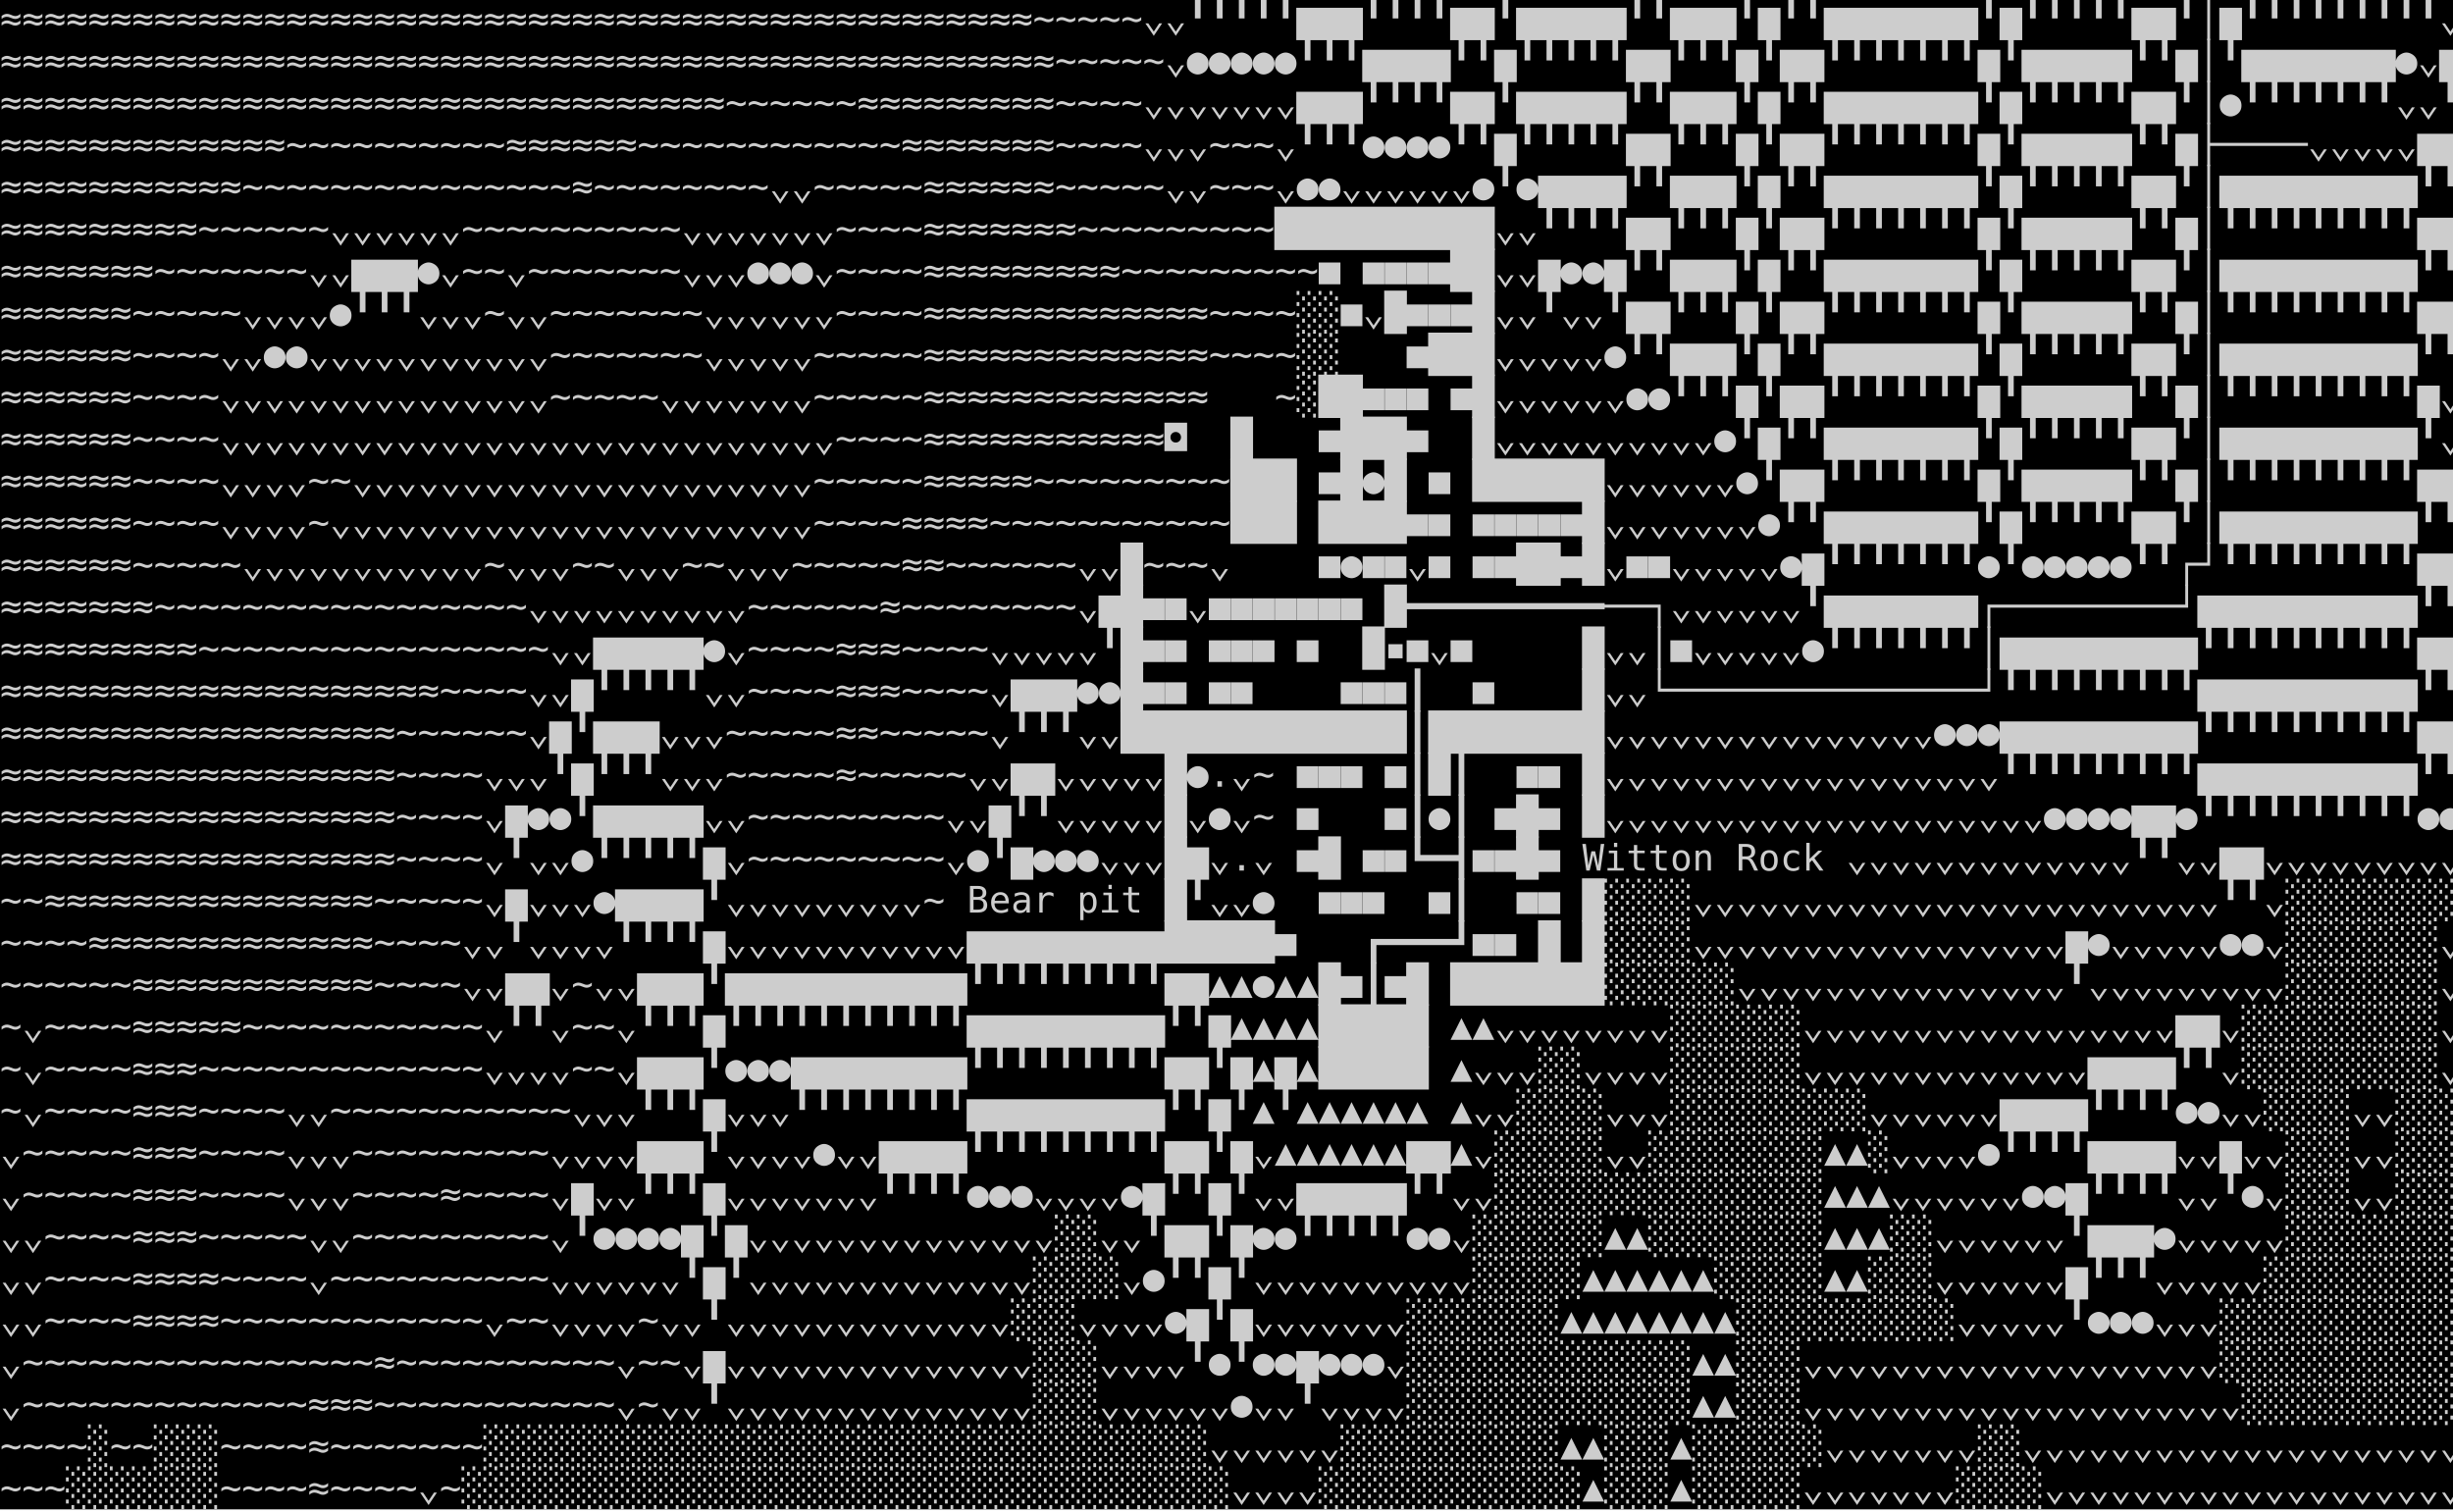
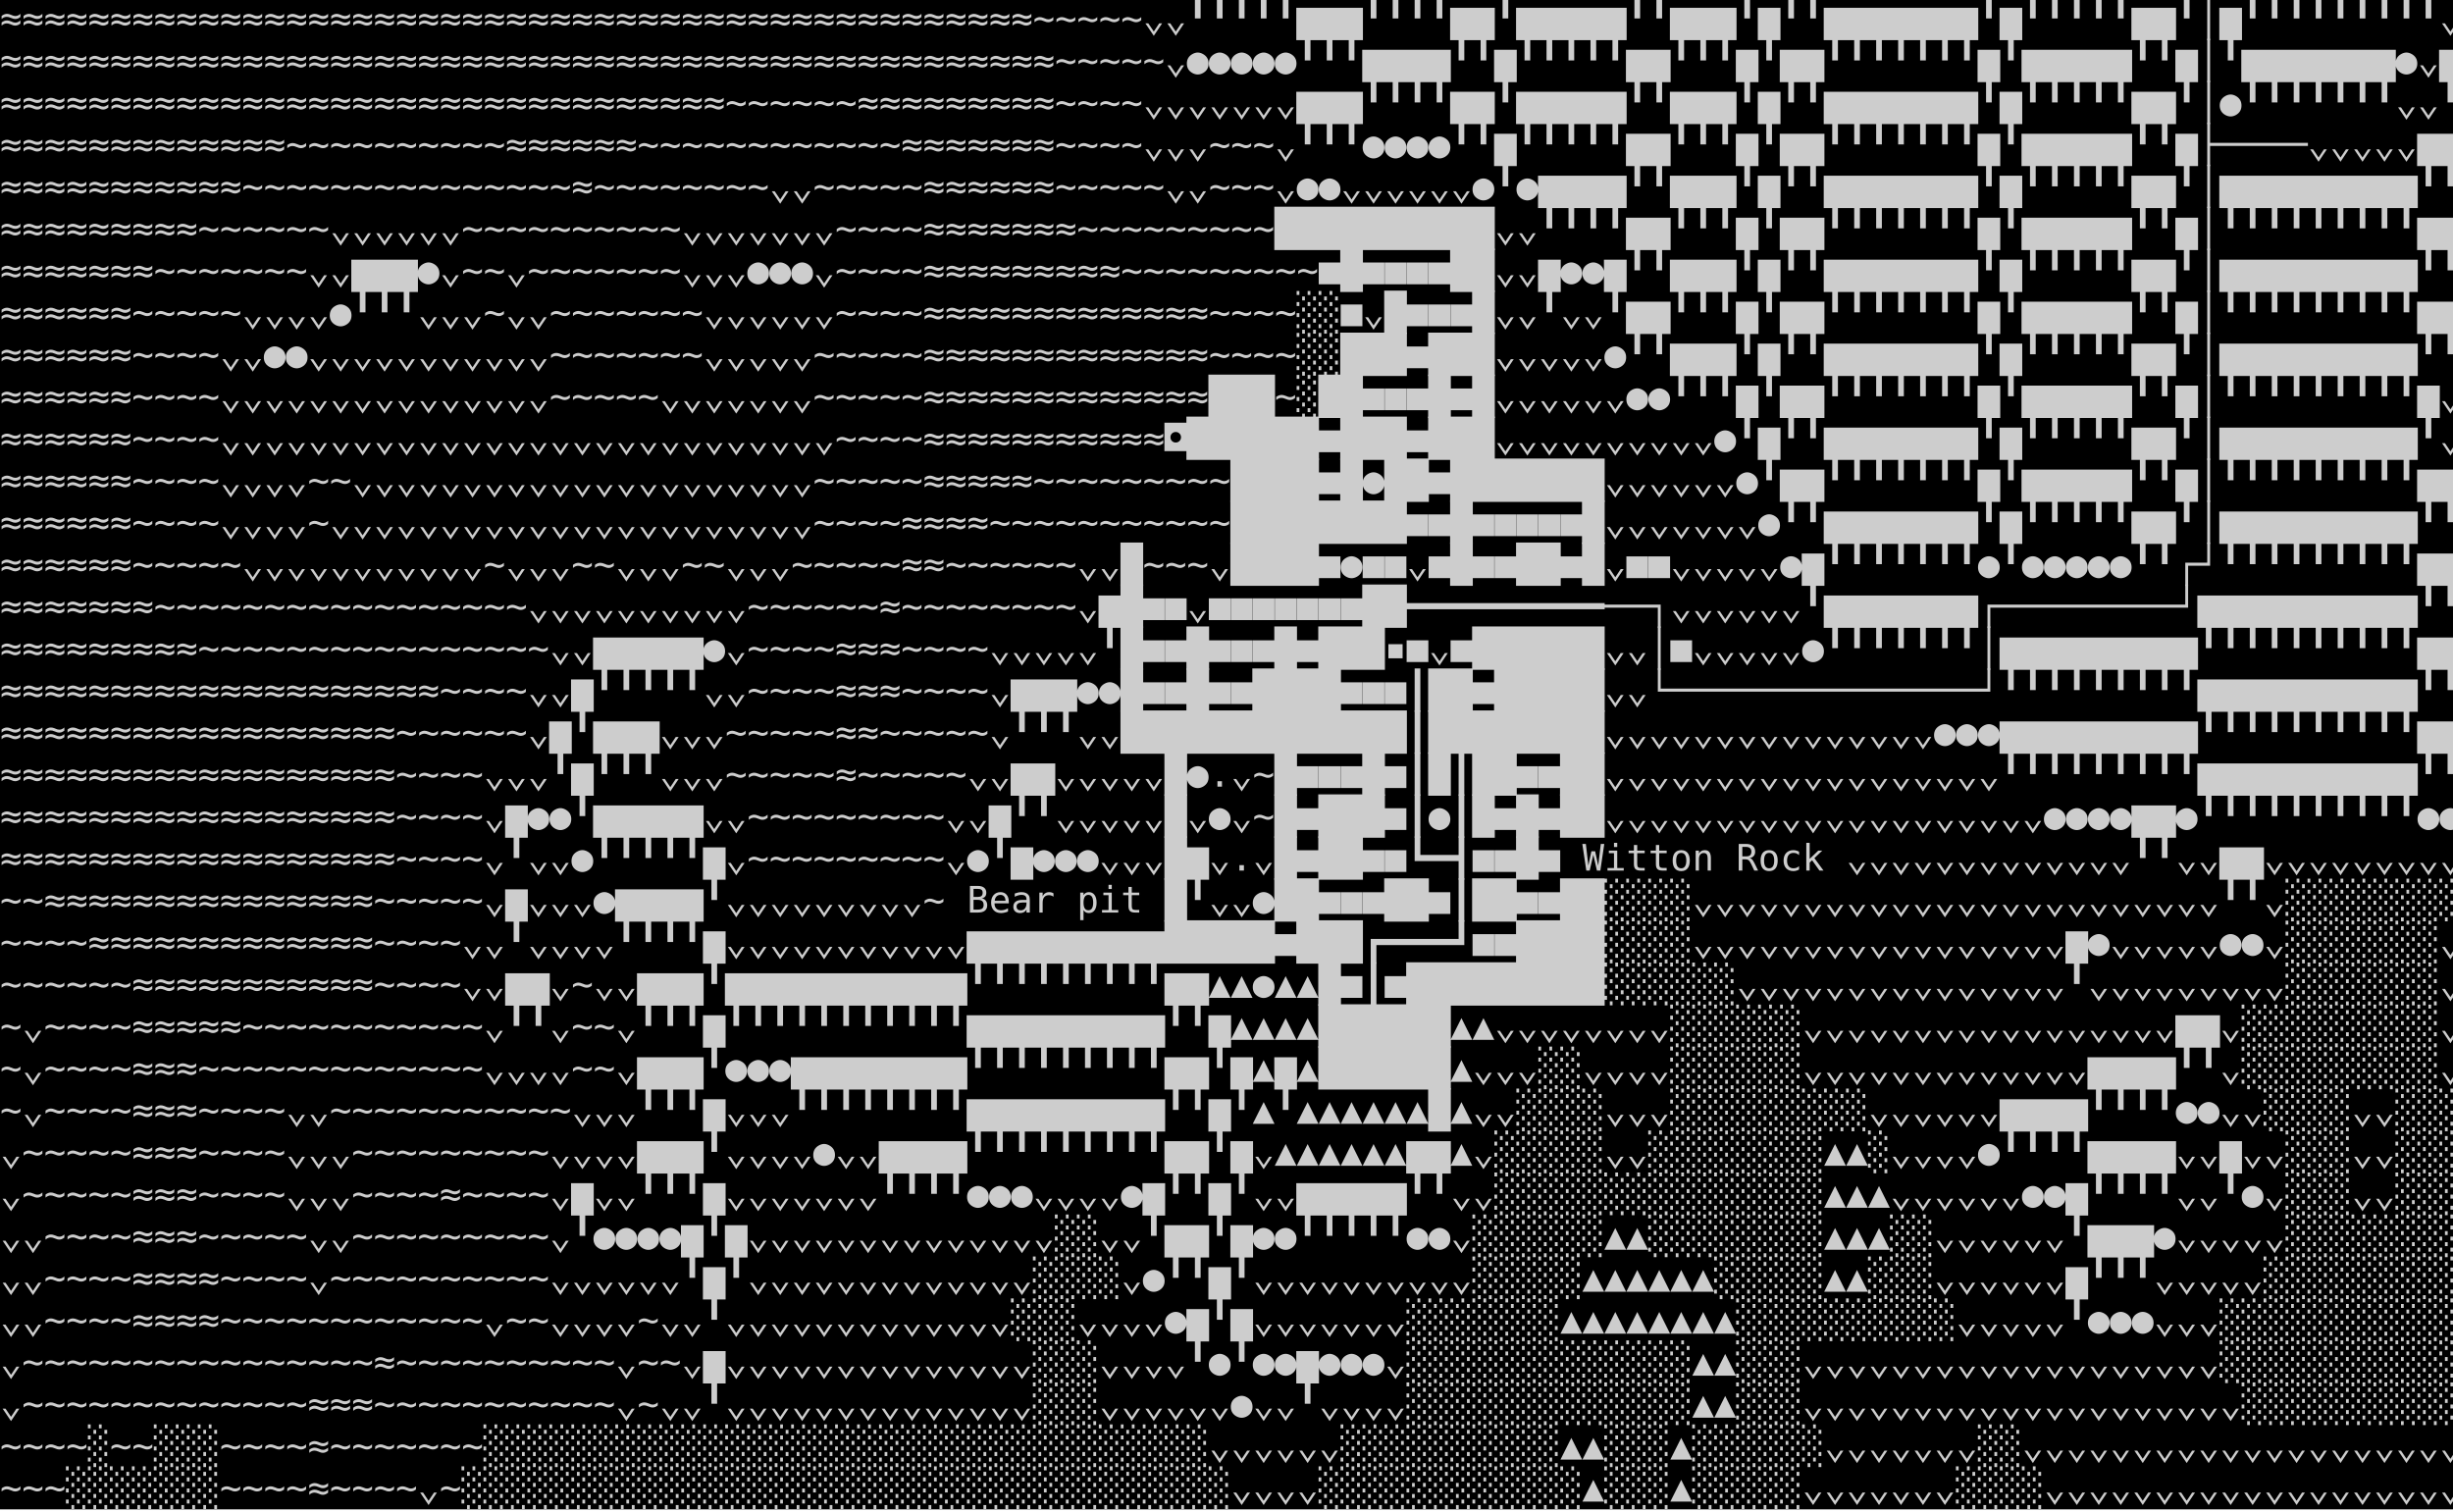
<svg xmlns="http://www.w3.org/2000/svg" version="1.1" width="672.0px" height="414.0px" viewBox="0 0 672.0 414.0" style="letter-spacing:0em;font-size:10px;font-family:'DejaVu Sans Mono';stroke:none">
  <text y="8.5" x="0.0" style="fill:#000000">████████████████████████████████████████████████████████████████████████████████████████████████████████████████</text>
  <text y="20.0" x="0.0" style="fill:#000000">████████████████████████████████████████████████████████████████████████████████████████████████████████████████</text>
  <text y="31.5" x="0.0" style="fill:#000000">████████████████████████████████████████████████████████████████████████████████████████████████████████████████</text>
  <text y="43.0" x="0.0" style="fill:#000000">████████████████████████████████████████████████████████████████████████████████████████████████████████████████</text>
  <text y="54.5" x="0.0" style="fill:#000000">████████████████████████████████████████████████████████████████████████████████████████████████████████████████</text>
  <text y="66.0" x="0.0" style="fill:#000000">████████████████████████████████████████████████████████████████████████████████████████████████████████████████</text>
  <text y="77.5" x="0.0" style="fill:#000000">████████████████████████████████████████████████████████████████████████████████████████████████████████████████</text>
  <text y="89.0" x="0.0" style="fill:#000000">████████████████████████████████████████████████████████████████████████████████████████████████████████████████</text>
  <text y="100.5" x="0.0" style="fill:#000000">████████████████████████████████████████████████████████████████████████████████████████████████████████████████</text>
  <text y="112.0" x="0.0" style="fill:#000000">████████████████████████████████████████████████████████████████████████████████████████████████████████████████</text>
  <text y="123.5" x="0.0" style="fill:#000000">████████████████████████████████████████████████████████████████████████████████████████████████████████████████</text>
  <text y="135.0" x="0.0" style="fill:#000000">████████████████████████████████████████████████████████████████████████████████████████████████████████████████</text>
  <text y="146.5" x="0.0" style="fill:#000000">████████████████████████████████████████████████████████████████████████████████████████████████████████████████</text>
  <text y="158.0" x="0.0" style="fill:#000000">████████████████████████████████████████████████████████████████████████████████████████████████████████████████</text>
  <text y="169.5" x="0.0" style="fill:#000000">████████████████████████████████████████████████████████████████████████████████████████████████████████████████</text>
  <text y="181.0" x="0.0" style="fill:#000000">████████████████████████████████████████████████████████████████████████████████████████████████████████████████</text>
  <text y="192.5" x="0.0" style="fill:#000000">████████████████████████████████████████████████████████████████████████████████████████████████████████████████</text>
  <text y="204.0" x="0.0" style="fill:#000000">████████████████████████████████████████████████████████████████████████████████████████████████████████████████</text>
  <text y="215.5" x="0.0" style="fill:#000000">████████████████████████████████████████████████████████████████████████████████████████████████████████████████</text>
  <text y="227.0" x="0.0" style="fill:#000000">████████████████████████████████████████████████████████████████████████████████████████████████████████████████</text>
  <text y="238.5" x="0.0" style="fill:#000000">████████████████████████████████████████████████████████████████████████████████████████████████████████████████</text>
  <text y="250.0" x="0.0" style="fill:#000000">████████████████████████████████████████████████████████████████████████████████████████████████████████████████</text>
  <text y="261.5" x="0.0" style="fill:#000000">████████████████████████████████████████████████████████████████████████████████████████████████████████████████</text>
  <text y="273.0" x="0.0" style="fill:#000000">████████████████████████████████████████████████████████████████████████████████████████████████████████████████</text>
  <text y="284.5" x="0.0" style="fill:#000000">████████████████████████████████████████████████████████████████████████████████████████████████████████████████</text>
  <text y="296.0" x="0.0" style="fill:#000000">████████████████████████████████████████████████████████████████████████████████████████████████████████████████</text>
  <text y="307.5" x="0.0" style="fill:#000000">████████████████████████████████████████████████████████████████████████████████████████████████████████████████</text>
  <text y="319.0" x="0.0" style="fill:#000000">████████████████████████████████████████████████████████████████████████████████████████████████████████████████</text>
  <text y="330.5" x="0.0" style="fill:#000000">████████████████████████████████████████████████████████████████████████████████████████████████████████████████</text>
  <text y="342.0" x="0.0" style="fill:#000000">████████████████████████████████████████████████████████████████████████████████████████████████████████████████</text>
  <text y="353.5" x="0.0" style="fill:#000000">████████████████████████████████████████████████████████████████████████████████████████████████████████████████</text>
  <text y="365.0" x="0.0" style="fill:#000000">████████████████████████████████████████████████████████████████████████████████████████████████████████████████</text>
  <text y="376.5" x="0.0" style="fill:#000000">████████████████████████████████████████████████████████████████████████████████████████████████████████████████</text>
  <text y="388.0" x="0.0" style="fill:#000000">████████████████████████████████████████████████████████████████████████████████████████████████████████████████</text>
  <text y="399.5" x="0.0" style="fill:#000000">████████████████████████████████████████████████████████████████████████████████████████████████████████████████</text>
  <text y="411.0" x="0.0" style="fill:#000000">████████████████████████████████████████████████████████████████████████████████████████████████████████████████</text>
  <text y="8.5" x="0.0" style="fill:#cdcdcd">≈≈≈≈≈≈≈≈≈≈≈≈≈≈≈≈≈≈≈≈≈≈≈≈≈≈≈≈≈≈≈≈≈≈≈≈≈≈≈≈≈≈≈≈≈≈≈~~~~~⌄⌄╹╹╹╹╹▆▆▆╹╹╹╹▆▆╹▆▆▆▆▆╹╹▆▆▆╹▆╹╹▆▆▆▆▆▆▆╹▆╹╹╹╹╹▆▆╹│▆╹╹╹╹╹╹╹╹╹⌄</text>
  <text y="20.0" x="0.0" style="fill:#cdcdcd">≈≈≈≈≈≈≈≈≈≈≈≈≈≈≈≈≈≈≈≈≈≈≈≈≈≈≈≈≈≈≈≈≈≈≈≈≈≈≈≈≈≈≈≈≈≈≈≈~~~~~⌄●●●●●╹╹╹▆▆▆▆╹╹▆╹╹╹╹╹▆▆╹╹╹▆╹▆▆╹╹╹╹╹╹╹▆╹▆▆▆▆▆╹╹▆│╹▆▆▆▆▆▆▆●⌄▆</text>
  <text y="31.5" x="0.0" style="fill:#cdcdcd">≈≈≈≈≈≈≈≈≈≈≈≈≈≈≈≈≈≈≈≈≈≈≈≈≈≈≈≈≈≈≈≈≈~~~~~~≈≈≈≈≈≈≈≈≈~~~~⌄⌄⌄⌄⌄⌄⌄▆▆▆╹╹╹╹▆▆╹▆▆▆▆▆╹╹▆▆▆╹▆╹╹▆▆▆▆▆▆▆╹▆╹╹╹╹╹▆▆╹│●╹╹╹╹╹╹╹⌄⌄╹</text>
  <text y="43.0" x="0.0" style="fill:#cdcdcd">≈≈≈≈≈≈≈≈≈≈≈≈≈~~~~~~~~~~≈≈≈≈≈≈~~~~~~~~~~~~≈≈≈≈≈≈≈~~~~⌄⌄⌄~~~⌄╹╹╹●●●●╹╹▆╹╹╹╹╹▆▆╹╹╹▆╹▆▆╹╹╹╹╹╹╹▆╹▆▆▆▆▆╹╹▆├────⌄⌄⌄⌄⌄▆▆</text>
  <text y="54.5" x="0.0" style="fill:#cdcdcd">≈≈≈≈≈≈≈≈≈≈≈~~~~~~~~~~~~~~~≈~~~~~~~~⌄⌄~~~~~≈≈≈≈≈≈~~~~~⌄⌄~~~⌄●●⌄⌄⌄⌄⌄⌄●╹●▆▆▆▆╹╹▆▆▆╹▆╹╹▆▆▆▆▆▆▆╹▆╹╹╹╹╹▆▆╹│▆▆▆▆▆▆▆▆▆╹╹</text>
  <text y="66.0" x="0.0" style="fill:#cdcdcd">≈≈≈≈≈≈≈≈≈~~~~~~⌄⌄⌄⌄⌄⌄~~~~~~~~~~⌄⌄⌄⌄⌄⌄⌄~~~~≈≈≈≈≈≈≈~~~~~~~~~██████████⌄⌄╹╹╹╹▆▆╹╹╹▆╹▆▆╹╹╹╹╹╹╹▆╹▆▆▆▆▆╹╹▆│╹╹╹╹╹╹╹╹╹▆▆</text>
-   <text y="77.5" x="0.0" style="fill:#cdcdcd">≈≈≈≈≈≈≈~~~~~~~⌄⌄▆▆▆●⌄~~⌄~~~~~~~⌄⌄⌄●●●⌄~~~~≈≈≈≈≈≈≈≈≈~~~~~~~~~■ ■■■■██⌄⌄▆●●▆╹╹▆▆▆╹▆╹╹▆▆▆▆▆▆▆╹▆╹╹╹╹╹▆▆╹│▆▆▆▆▆▆▆▆▆╹╹</text>
+   <text y="77.5" x="0.0" style="fill:#cdcdcd">≈≈≈≈≈≈≈~~~~~~~⌄⌄▆▆▆●⌄~~⌄~~~~~~~⌄⌄⌄●●●⌄~~~~≈≈≈≈≈≈≈≈≈~~~~~~~~~■█■■■■██⌄⌄▆●●▆╹╹▆▆▆╹▆╹╹▆▆▆▆▆▆▆╹▆╹╹╹╹╹▆▆╹│▆▆▆▆▆▆▆▆▆╹╹</text>
  <text y="89.0" x="0.0" style="fill:#cdcdcd">≈≈≈≈≈≈~~~~~⌄⌄⌄⌄●╹╹╹⌄⌄⌄~⌄⌄~~~~~~~⌄⌄⌄⌄⌄⌄~~~~≈≈≈≈≈≈≈≈≈≈≈≈≈~~~~░░■⌄█■■■█⌄⌄╹⌄⌄╹▆▆╹╹╹▆╹▆▆╹╹╹╹╹╹╹▆╹▆▆▆▆▆╹╹▆│╹╹╹╹╹╹╹╹╹▆▆</text>
-   <text y="100.5" x="0.0" style="fill:#cdcdcd">≈≈≈≈≈≈~~~~⌄⌄●●⌄⌄⌄⌄⌄⌄⌄⌄⌄⌄⌄~~~~~~~⌄⌄⌄⌄⌄~~~~~≈≈≈≈≈≈≈≈≈≈≈≈≈~~~~░░   ■███⌄⌄⌄⌄⌄●╹╹▆▆▆╹▆╹╹▆▆▆▆▆▆▆╹▆╹╹╹╹╹▆▆╹│▆▆▆▆▆▆▆▆▆╹╹</text>
-   <text y="112.0" x="0.0" style="fill:#cdcdcd">≈≈≈≈≈≈~~~~⌄⌄⌄⌄⌄⌄⌄⌄⌄⌄⌄⌄⌄⌄⌄~~~~~⌄⌄⌄⌄⌄⌄⌄~~~~~≈≈≈≈≈≈≈≈≈≈≈≈≈   ~░██■■■ ■█⌄⌄⌄⌄⌄⌄●●╹╹╹▆╹▆▆╹╹╹╹╹╹╹▆╹▆▆▆▆▆╹╹▆│╹╹╹╹╹╹╹╹╹▆⌄</text>
-   <text y="123.5" x="0.0" style="fill:#cdcdcd">≈≈≈≈≈≈~~~~⌄⌄⌄⌄⌄⌄⌄⌄⌄⌄⌄⌄⌄⌄⌄⌄⌄⌄⌄⌄⌄⌄⌄⌄⌄⌄⌄⌄~~~~≈≈≈≈≈≈≈≈≈≈≈◘  █   ■███■  █⌄⌄⌄⌄⌄⌄⌄⌄⌄⌄●╹▆╹╹▆▆▆▆▆▆▆╹▆╹╹╹╹╹▆▆╹│▆▆▆▆▆▆▆▆▆╹⌄</text>
-   <text y="135.0" x="0.0" style="fill:#cdcdcd">≈≈≈≈≈≈~~~~⌄⌄⌄⌄~~⌄⌄⌄⌄⌄⌄⌄⌄⌄⌄⌄⌄⌄⌄⌄⌄⌄⌄⌄⌄⌄~~~~~≈≈≈≈≈~~~~~~~~~███ ■█●█ ■ ██████⌄⌄⌄⌄⌄⌄●╹▆▆╹╹╹╹╹╹╹▆╹▆▆▆▆▆╹╹▆│╹╹╹╹╹╹╹╹╹▆▆</text>
-   <text y="146.5" x="0.0" style="fill:#cdcdcd">≈≈≈≈≈≈~~~~⌄⌄⌄⌄~⌄⌄⌄⌄⌄⌄⌄⌄⌄⌄⌄⌄⌄⌄⌄⌄⌄⌄⌄⌄⌄⌄~~~~≈≈≈≈~~~~~~~~~~~███ ████■■ ■■■■■█⌄⌄⌄⌄⌄⌄⌄●╹╹▆▆▆▆▆▆▆╹▆╹╹╹╹╹▆▆╹│▆▆▆▆▆▆▆▆▆╹╹</text>
-   <text y="158.0" x="0.0" style="fill:#cdcdcd">≈≈≈≈≈≈~~~~~⌄⌄⌄⌄⌄⌄⌄⌄⌄⌄⌄~⌄⌄⌄~~⌄⌄⌄~~⌄⌄⌄~~~~~≈≈~~~~~~⌄⌄█~~~⌄    ■●■■⌄■ ■■██■█⌄■■⌄⌄⌄⌄⌄●▆╹╹╹╹╹╹╹●╹●●●●●╹╹┌┘╹╹╹╹╹╹╹╹╹▆▆</text>
-   <text y="169.5" x="0.0" style="fill:#cdcdcd">≈≈≈≈≈≈≈~~~~~~~~~~~~~~~~~⌄⌄⌄⌄⌄⌄⌄⌄⌄⌄~~~~~~≈~~~~~~~~⌄▆█■■⌄■■■■■■■ █━━━━━━━━━──┐⌄⌄⌄⌄⌄⌄╹▆▆▆▆▆▆▆┌────────┘▆▆▆▆▆▆▆▆▆▆╹╹</text>
-   <text y="181.0" x="0.0" style="fill:#cdcdcd">≈≈≈≈≈≈≈≈≈~~~~~~~~~~~~~~~~⌄⌄▆▆▆▆▆●⌄~~~~≈≈≈~~~~⌄⌄⌄⌄⌄╹█■■ ■■■ ■  █▪■⌄■     █⌄⌄│■⌄⌄⌄⌄⌄●╹╹╹╹╹╹╹│▆▆▆▆▆▆▆▆▆╹╹╹╹╹╹╹╹╹╹▆▆</text>
-   <text y="192.5" x="0.0" style="fill:#cdcdcd">≈≈≈≈≈≈≈≈≈≈≈≈≈≈≈≈≈≈≈≈~~~~⌄⌄▆╹╹╹╹╹⌄⌄~~~~≈≈≈~~~~⌄▆▆▆●●█■■ ■■    ■■■┃  ■    █⌄⌄└──────────────┘╹╹╹╹╹╹╹╹╹▆▆▆▆▆▆▆▆▆▆╹╹</text>
+   <text y="100.5" x="0.0" style="fill:#cdcdcd">≈≈≈≈≈≈~~~~⌄⌄●●⌄⌄⌄⌄⌄⌄⌄⌄⌄⌄⌄~~~~~~~⌄⌄⌄⌄⌄~~~~~≈≈≈≈≈≈≈≈≈≈≈≈≈~~~~░░███■███⌄⌄⌄⌄⌄●╹╹▆▆▆╹▆╹╹▆▆▆▆▆▆▆╹▆╹╹╹╹╹▆▆╹│▆▆▆▆▆▆▆▆▆╹╹</text>
+   <text y="112.0" x="0.0" style="fill:#cdcdcd">≈≈≈≈≈≈~~~~⌄⌄⌄⌄⌄⌄⌄⌄⌄⌄⌄⌄⌄⌄⌄~~~~~⌄⌄⌄⌄⌄⌄⌄~~~~~≈≈≈≈≈≈≈≈≈≈≈≈≈███~░██■■■█■█⌄⌄⌄⌄⌄⌄●●╹╹╹▆╹▆▆╹╹╹╹╹╹╹▆╹▆▆▆▆▆╹╹▆│╹╹╹╹╹╹╹╹╹▆⌄</text>
+   <text y="123.5" x="0.0" style="fill:#cdcdcd">≈≈≈≈≈≈~~~~⌄⌄⌄⌄⌄⌄⌄⌄⌄⌄⌄⌄⌄⌄⌄⌄⌄⌄⌄⌄⌄⌄⌄⌄⌄⌄⌄⌄~~~~≈≈≈≈≈≈≈≈≈≈≈◘██████■███■███⌄⌄⌄⌄⌄⌄⌄⌄⌄⌄●╹▆╹╹▆▆▆▆▆▆▆╹▆╹╹╹╹╹▆▆╹│▆▆▆▆▆▆▆▆▆╹⌄</text>
+   <text y="135.0" x="0.0" style="fill:#cdcdcd">≈≈≈≈≈≈~~~~⌄⌄⌄⌄~~⌄⌄⌄⌄⌄⌄⌄⌄⌄⌄⌄⌄⌄⌄⌄⌄⌄⌄⌄⌄⌄~~~~~≈≈≈≈≈~~~~~~~~~████■█●██■███████⌄⌄⌄⌄⌄⌄●╹▆▆╹╹╹╹╹╹╹▆╹▆▆▆▆▆╹╹▆│╹╹╹╹╹╹╹╹╹▆▆</text>
+   <text y="146.5" x="0.0" style="fill:#cdcdcd">≈≈≈≈≈≈~~~~⌄⌄⌄⌄~⌄⌄⌄⌄⌄⌄⌄⌄⌄⌄⌄⌄⌄⌄⌄⌄⌄⌄⌄⌄⌄⌄~~~~≈≈≈≈~~~~~~~~~~~████████■■█■■■■■█⌄⌄⌄⌄⌄⌄⌄●╹╹▆▆▆▆▆▆▆╹▆╹╹╹╹╹▆▆╹│▆▆▆▆▆▆▆▆▆╹╹</text>
+   <text y="158.0" x="0.0" style="fill:#cdcdcd">≈≈≈≈≈≈~~~~~⌄⌄⌄⌄⌄⌄⌄⌄⌄⌄⌄~⌄⌄⌄~~⌄⌄⌄~~⌄⌄⌄~~~~~≈≈~~~~~~⌄⌄█~~~⌄████■●■■⌄■█■■██■█⌄■■⌄⌄⌄⌄⌄●▆╹╹╹╹╹╹╹●╹●●●●●╹╹┌┘╹╹╹╹╹╹╹╹╹▆▆</text>
+   <text y="169.5" x="0.0" style="fill:#cdcdcd">≈≈≈≈≈≈≈~~~~~~~~~~~~~~~~~⌄⌄⌄⌄⌄⌄⌄⌄⌄⌄~~~~~~≈~~~~~~~~⌄▆█■■⌄■■■■■■■██━━━━━━━━━──┐⌄⌄⌄⌄⌄⌄╹▆▆▆▆▆▆▆┌────────┘▆▆▆▆▆▆▆▆▆▆╹╹</text>
+   <text y="181.0" x="0.0" style="fill:#cdcdcd">≈≈≈≈≈≈≈≈≈~~~~~~~~~~~~~~~~⌄⌄▆▆▆▆▆●⌄~~~~≈≈≈~~~~⌄⌄⌄⌄⌄╹█■■█■■■█■███▪■⌄■██████⌄⌄│■⌄⌄⌄⌄⌄●╹╹╹╹╹╹╹│▆▆▆▆▆▆▆▆▆╹╹╹╹╹╹╹╹╹╹▆▆</text>
+   <text y="192.5" x="0.0" style="fill:#cdcdcd">≈≈≈≈≈≈≈≈≈≈≈≈≈≈≈≈≈≈≈≈~~~~⌄⌄▆╹╹╹╹╹⌄⌄~~~~≈≈≈~~~~⌄▆▆▆●●█■■█■■████■■■┃██■█████⌄⌄└──────────────┘╹╹╹╹╹╹╹╹╹▆▆▆▆▆▆▆▆▆▆╹╹</text>
  <text y="204.0" x="0.0" style="fill:#cdcdcd">≈≈≈≈≈≈≈≈≈≈≈≈≈≈≈≈≈≈~~~~~~⌄▆╹▆▆▆⌄⌄⌄~~~~~≈≈~~~~~⌄╹╹╹⌄⌄█████████████┃████████⌄⌄⌄⌄⌄⌄⌄⌄⌄⌄⌄⌄⌄⌄⌄●●●▆▆▆▆▆▆▆▆▆╹╹╹╹╹╹╹╹╹╹▆▆</text>
-   <text y="215.5" x="0.0" style="fill:#cdcdcd">≈≈≈≈≈≈≈≈≈≈≈≈≈≈≈≈≈≈~~~~⌄⌄⌄╹▆╹╹╹⌄⌄⌄~~~~~≈~~~~~⌄⌄▆▆⌄⌄⌄⌄⌄█●.⌄~ ■■■ ■┃█┃  ■■ █⌄⌄⌄⌄⌄⌄⌄⌄⌄⌄⌄⌄⌄⌄⌄⌄⌄⌄╹╹╹╹╹╹╹╹╹▆▆▆▆▆▆▆▆▆▆╹╹</text>
-   <text y="227.0" x="0.0" style="fill:#cdcdcd">≈≈≈≈≈≈≈≈≈≈≈≈≈≈≈≈≈≈~~~~⌄▆●●╹▆▆▆▆▆⌄⌄~~~~~~~~~⌄⌄▆╹╹⌄⌄⌄⌄⌄█⌄●⌄~ ■   ■┃●┃ ■█■ █⌄⌄⌄⌄⌄⌄⌄⌄⌄⌄⌄⌄⌄⌄⌄⌄⌄⌄⌄⌄●●●●▆▆●╹╹╹╹╹╹╹╹╹╹●●</text>
-   <text y="238.5" x="0.0" style="fill:#cdcdcd">≈≈≈≈≈≈≈≈≈≈≈≈≈≈≈≈≈≈~~~~⌄╹⌄⌄●╹╹╹╹╹▆⌄~~~~~~~~~⌄●╹▆●●●⌄⌄⌄█▆⌄.⌄ ■█ ■■┗━┫■■█■ Witton Rock ⌄⌄⌄⌄⌄⌄⌄⌄⌄⌄⌄⌄⌄╹╹⌄⌄▆▆⌄⌄⌄⌄⌄⌄⌄⌄⌄</text>
-   <text y="250.0" x="0.0" style="fill:#cdcdcd">~~≈≈≈≈≈≈≈≈≈≈≈≈≈≈≈~~~~~⌄▆⌄⌄⌄●▆▆▆▆╹⌄⌄⌄⌄⌄⌄⌄⌄⌄~ Bear pit █╹⌄⌄●  ■■■  ■┃  ■■ █░░░░⌄⌄⌄⌄⌄⌄⌄⌄⌄⌄⌄⌄⌄⌄⌄⌄⌄⌄⌄⌄⌄⌄⌄⌄╹╹⌄░░░░░░░░</text>
-   <text y="261.5" x="0.0" style="fill:#cdcdcd">~~~~≈≈≈≈≈≈≈≈≈≈≈≈≈~~~~⌄⌄╹⌄⌄⌄⌄╹╹╹╹▆⌄⌄⌄⌄⌄⌄⌄⌄⌄⌄⌄▆▆▆▆▆▆▆▆▆█████■   ┏━━━┛■■ █ █░░░░⌄⌄⌄⌄⌄⌄⌄⌄⌄⌄⌄⌄⌄⌄⌄⌄⌄▆●⌄⌄⌄⌄⌄●●⌄░░░░░░░⌄</text>
-   <text y="273.0" x="0.0" style="fill:#cdcdcd">~~~~~~≈≈≈≈≈≈≈≈≈≈≈~~~~⌄⌄▆▆⌄~⌄⌄▆▆▆╹▆▆▆▆▆▆▆▆▆▆▆╹╹╹╹╹╹╹╹╹▆▆▲▲●▲▲█■┃■█ ███████░░░░░░⌄⌄⌄⌄⌄⌄⌄⌄⌄⌄⌄⌄⌄⌄⌄╹⌄⌄⌄⌄⌄⌄⌄⌄⌄░░░░░░░⌄</text>
-   <text y="284.5" x="0.0" style="fill:#cdcdcd">~⌄~~~~≈≈≈≈≈~~~~~~~~~~~⌄╹╹⌄~~⌄╹╹╹▆╹╹╹╹╹╹╹╹╹╹╹▆▆▆▆▆▆▆▆▆╹╹▆▲▲▲▲█████ ▲▲⌄⌄⌄⌄⌄⌄⌄⌄░░░░░░⌄⌄⌄⌄⌄⌄⌄⌄⌄⌄⌄⌄⌄⌄⌄⌄⌄▆▆⌄░░░░░░░░░⌄</text>
-   <text y="296.0" x="0.0" style="fill:#cdcdcd">~⌄~~~~≈≈≈~~~~~~~~~~~~~⌄⌄⌄⌄~~⌄▆▆▆╹●●●▆▆▆▆▆▆▆▆╹╹╹╹╹╹╹╹╹▆▆╹▆▲▆▲█████ ▲⌄⌄⌄░░⌄⌄⌄⌄░░░░░░⌄⌄⌄⌄⌄⌄⌄⌄⌄⌄⌄⌄⌄▆▆▆▆╹╹⌄░░░░░░░░░⌄</text>
-   <text y="307.5" x="0.0" style="fill:#cdcdcd">~⌄~~~~≈≈≈~~~~⌄⌄~~~~~~~~~~~⌄⌄⌄╹╹╹▆⌄⌄⌄╹╹╹╹╹╹╹╹▆▆▆▆▆▆▆▆▆╹╹▆╹▲╹▲▲▲▲▲▲ ▲⌄⌄░░░░⌄⌄⌄░░░░░░░░░⌄⌄⌄⌄⌄⌄▆▆▆▆╹╹╹╹●●⌄⌄░░░░⌄⌄░░░</text>
+   <text y="215.5" x="0.0" style="fill:#cdcdcd">≈≈≈≈≈≈≈≈≈≈≈≈≈≈≈≈≈≈~~~~⌄⌄⌄╹▆╹╹╹⌄⌄⌄~~~~~≈~~~~~⌄⌄▆▆⌄⌄⌄⌄⌄█●.⌄~█■■■█■┃█┃██■■██⌄⌄⌄⌄⌄⌄⌄⌄⌄⌄⌄⌄⌄⌄⌄⌄⌄⌄╹╹╹╹╹╹╹╹╹▆▆▆▆▆▆▆▆▆▆╹╹</text>
+   <text y="227.0" x="0.0" style="fill:#cdcdcd">≈≈≈≈≈≈≈≈≈≈≈≈≈≈≈≈≈≈~~~~⌄▆●●╹▆▆▆▆▆⌄⌄~~~~~~~~~⌄⌄▆╹╹⌄⌄⌄⌄⌄█⌄●⌄~█■███■┃●┃█■█■██⌄⌄⌄⌄⌄⌄⌄⌄⌄⌄⌄⌄⌄⌄⌄⌄⌄⌄⌄⌄●●●●▆▆●╹╹╹╹╹╹╹╹╹╹●●</text>
+   <text y="238.5" x="0.0" style="fill:#cdcdcd">≈≈≈≈≈≈≈≈≈≈≈≈≈≈≈≈≈≈~~~~⌄╹⌄⌄●╹╹╹╹╹▆⌄~~~~~~~~~⌄●╹▆●●●⌄⌄⌄█▆⌄.⌄█■██■■┗━┫■■█■ Witton Rock ⌄⌄⌄⌄⌄⌄⌄⌄⌄⌄⌄⌄⌄╹╹⌄⌄▆▆⌄⌄⌄⌄⌄⌄⌄⌄⌄</text>
+   <text y="250.0" x="0.0" style="fill:#cdcdcd">~~≈≈≈≈≈≈≈≈≈≈≈≈≈≈≈~~~~~⌄▆⌄⌄⌄●▆▆▆▆╹⌄⌄⌄⌄⌄⌄⌄⌄⌄~ Bear pit █╹⌄⌄●██■■■██■┃██■■██░░░░⌄⌄⌄⌄⌄⌄⌄⌄⌄⌄⌄⌄⌄⌄⌄⌄⌄⌄⌄⌄⌄⌄⌄⌄╹╹⌄░░░░░░░░</text>
+   <text y="261.5" x="0.0" style="fill:#cdcdcd">~~~~≈≈≈≈≈≈≈≈≈≈≈≈≈~~~~⌄⌄╹⌄⌄⌄⌄╹╹╹╹▆⌄⌄⌄⌄⌄⌄⌄⌄⌄⌄⌄▆▆▆▆▆▆▆▆▆█████■███┏━━━┛■■████░░░░⌄⌄⌄⌄⌄⌄⌄⌄⌄⌄⌄⌄⌄⌄⌄⌄⌄▆●⌄⌄⌄⌄⌄●●⌄░░░░░░░⌄</text>
+   <text y="273.0" x="0.0" style="fill:#cdcdcd">~~~~~~≈≈≈≈≈≈≈≈≈≈≈~~~~⌄⌄▆▆⌄~⌄⌄▆▆▆╹▆▆▆▆▆▆▆▆▆▆▆╹╹╹╹╹╹╹╹╹▆▆▲▲●▲▲█■┃■█████████░░░░░░⌄⌄⌄⌄⌄⌄⌄⌄⌄⌄⌄⌄⌄⌄⌄╹⌄⌄⌄⌄⌄⌄⌄⌄⌄░░░░░░░⌄</text>
+   <text y="284.5" x="0.0" style="fill:#cdcdcd">~⌄~~~~≈≈≈≈≈~~~~~~~~~~~⌄╹╹⌄~~⌄╹╹╹▆╹╹╹╹╹╹╹╹╹╹╹▆▆▆▆▆▆▆▆▆╹╹▆▲▲▲▲██████▲▲⌄⌄⌄⌄⌄⌄⌄⌄░░░░░░⌄⌄⌄⌄⌄⌄⌄⌄⌄⌄⌄⌄⌄⌄⌄⌄⌄▆▆⌄░░░░░░░░░⌄</text>
+   <text y="296.0" x="0.0" style="fill:#cdcdcd">~⌄~~~~≈≈≈~~~~~~~~~~~~~⌄⌄⌄⌄~~⌄▆▆▆╹●●●▆▆▆▆▆▆▆▆╹╹╹╹╹╹╹╹╹▆▆╹▆▲▆▲██████▲⌄⌄⌄░░⌄⌄⌄⌄░░░░░░⌄⌄⌄⌄⌄⌄⌄⌄⌄⌄⌄⌄⌄▆▆▆▆╹╹⌄░░░░░░░░░⌄</text>
+   <text y="307.5" x="0.0" style="fill:#cdcdcd">~⌄~~~~≈≈≈~~~~⌄⌄~~~~~~~~~~~⌄⌄⌄╹╹╹▆⌄⌄⌄╹╹╹╹╹╹╹╹▆▆▆▆▆▆▆▆▆╹╹▆╹▲╹▲▲▲▲▲▲█▲⌄⌄░░░░⌄⌄⌄░░░░░░░░░⌄⌄⌄⌄⌄⌄▆▆▆▆╹╹╹╹●●⌄⌄░░░░⌄⌄░░░</text>
  <text y="319.0" x="0.0" style="fill:#cdcdcd">⌄~~~~~≈≈≈~~~~⌄⌄⌄~~~~~~~~~⌄⌄⌄⌄▆▆▆╹⌄⌄⌄⌄●⌄⌄▆▆▆▆╹╹╹╹╹╹╹╹╹▆▆╹▆⌄▲▲▲▲▲▲▆▆▲⌄░░░░░⌄⌄░░░░░░░░▲▲░⌄⌄⌄⌄●╹╹╹╹▆▆▆▆⌄⌄▆⌄⌄░░░⌄⌄░░░</text>
  <text y="330.5" x="0.0" style="fill:#cdcdcd">⌄~~~~~≈≈≈~~~~⌄⌄⌄~~~~≈~~~~⌄▆⌄⌄╹╹╹▆⌄⌄⌄⌄⌄⌄⌄╹╹╹╹●●●⌄⌄⌄⌄●▆╹╹▆╹⌄⌄▆▆▆▆▆╹╹⌄⌄░░░░░░░░░░░░░░░▲▲▲⌄⌄⌄⌄⌄⌄●●▆╹╹╹╹⌄⌄╹●⌄░░░⌄⌄░░░</text>
  <text y="342.0" x="0.0" style="fill:#cdcdcd">⌄⌄~~~~≈≈≈~~~~~⌄⌄~~~~~~~~~⌄╹●●●●▆╹▆⌄⌄⌄⌄⌄⌄⌄⌄⌄⌄⌄⌄⌄⌄░░⌄⌄╹▆▆╹▆●●╹╹╹╹╹●●⌄░░░░░░▲▲░░░░░░░░▲▲▲░░⌄⌄⌄⌄⌄⌄╹▆▆▆●⌄⌄⌄⌄⌄░░░░░░░░</text>
  <text y="353.5" x="0.0" style="fill:#cdcdcd">⌄⌄~~~~≈≈≈≈~~~~⌄~~~~~~~~~~⌄⌄⌄⌄⌄⌄╹▆╹⌄⌄⌄⌄⌄⌄⌄⌄⌄⌄⌄⌄⌄░░░░⌄●╹╹▆╹⌄⌄⌄⌄⌄⌄⌄⌄⌄⌄░░░░░▲▲▲▲▲▲░░░░░▲▲░░░⌄⌄⌄⌄⌄⌄▆╹╹╹⌄⌄⌄⌄⌄░░░░░░░░░</text>
  <text y="365.0" x="0.0" style="fill:#cdcdcd">⌄⌄~~~~≈≈≈≈~~~~~~~~~~~~⌄~~⌄⌄⌄⌄~⌄⌄╹⌄⌄⌄⌄⌄⌄⌄⌄⌄⌄⌄⌄⌄░░░⌄⌄⌄⌄●▆╹▆⌄⌄⌄⌄⌄⌄⌄░░░░░░░▲▲▲▲▲▲▲▲░░░░░░░░░░⌄⌄⌄⌄⌄╹●●●⌄⌄⌄░░░░░░░░░░░</text>
  <text y="376.5" x="0.0" style="fill:#cdcdcd">⌄~~~~~~~~~~~~~~~~≈~~~~~~~~~~⌄~~⌄▆⌄⌄⌄⌄⌄⌄⌄⌄⌄⌄⌄⌄⌄⌄░░░⌄⌄⌄⌄╹●╹●●▆●●●⌄░░░░░░░░░░░░░▲▲░░░⌄⌄⌄⌄⌄⌄⌄⌄⌄⌄⌄⌄⌄⌄⌄⌄⌄⌄⌄░░░░░░░░░░░</text>
  <text y="388.0" x="0.0" style="fill:#cdcdcd">⌄~~~~~~~~~~~~~≈≈≈~~~~~~~~~~~⌄~⌄⌄╹⌄⌄⌄⌄⌄⌄⌄⌄⌄⌄⌄⌄⌄⌄░░░⌄⌄⌄⌄⌄⌄●⌄⌄╹⌄⌄⌄⌄░░░░░░░░░░░░░▲▲░░░⌄⌄⌄⌄⌄⌄⌄⌄⌄⌄⌄⌄⌄⌄⌄⌄⌄⌄⌄⌄░░░░░░░░░░</text>
  <text y="399.5" x="0.0" style="fill:#cdcdcd">~~~~░~~░░░~~~~≈~~~~~~~░░░░░░░░░░░░░░░░░░░░░░░░░░░░░░░░░⌄⌄⌄⌄⌄⌄░░░░░░░░░░▲▲░░░▲░░░░░░⌄⌄⌄⌄⌄⌄⌄░░⌄⌄⌄⌄⌄⌄⌄⌄⌄⌄⌄⌄⌄⌄⌄⌄⌄⌄⌄⌄</text>
  <text y="411.0" x="0.0" style="fill:#cdcdcd">~~~░░░░░░░~~~~≈~~~~⌄~░░░░░░░░░░░░░░░░░░░░░░░░░░░░░░░░░░░⌄⌄⌄⌄░░░░░░░░░░░░▲░░░▲░░░░░⌄⌄⌄⌄⌄⌄⌄░░░░⌄⌄⌄⌄⌄⌄⌄⌄⌄⌄⌄⌄⌄⌄⌄⌄⌄⌄⌄</text>
</svg>
